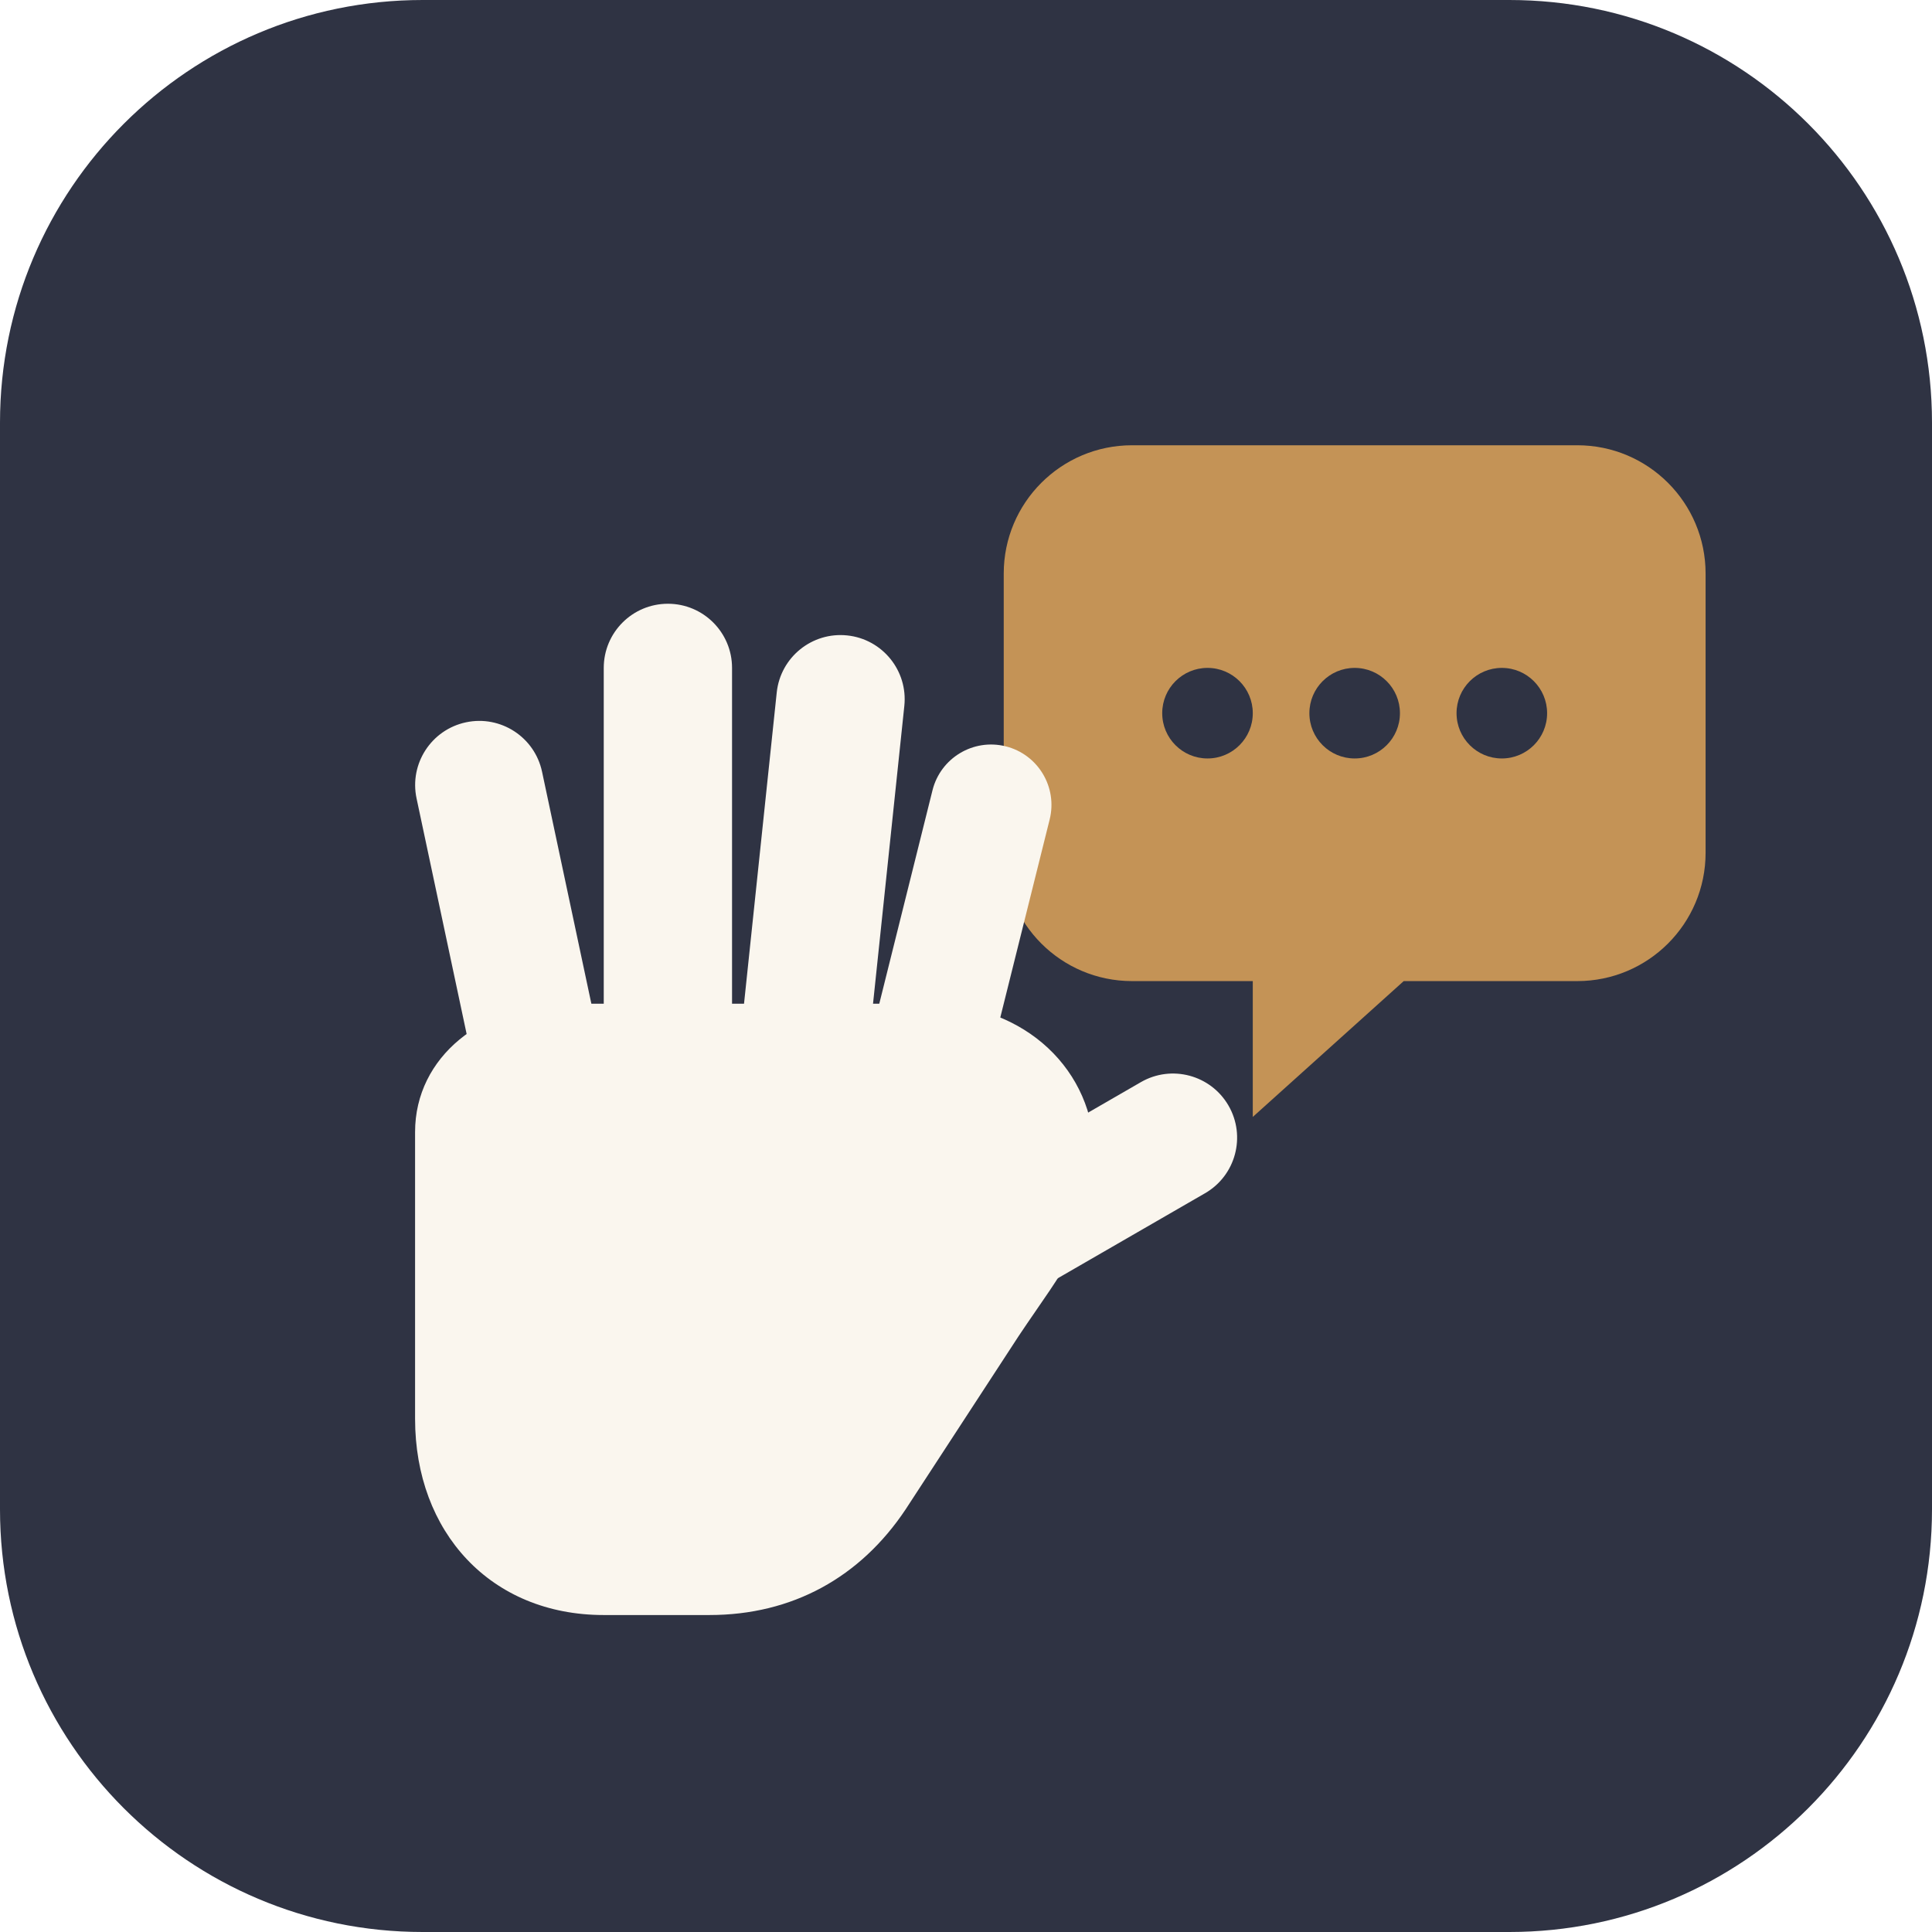
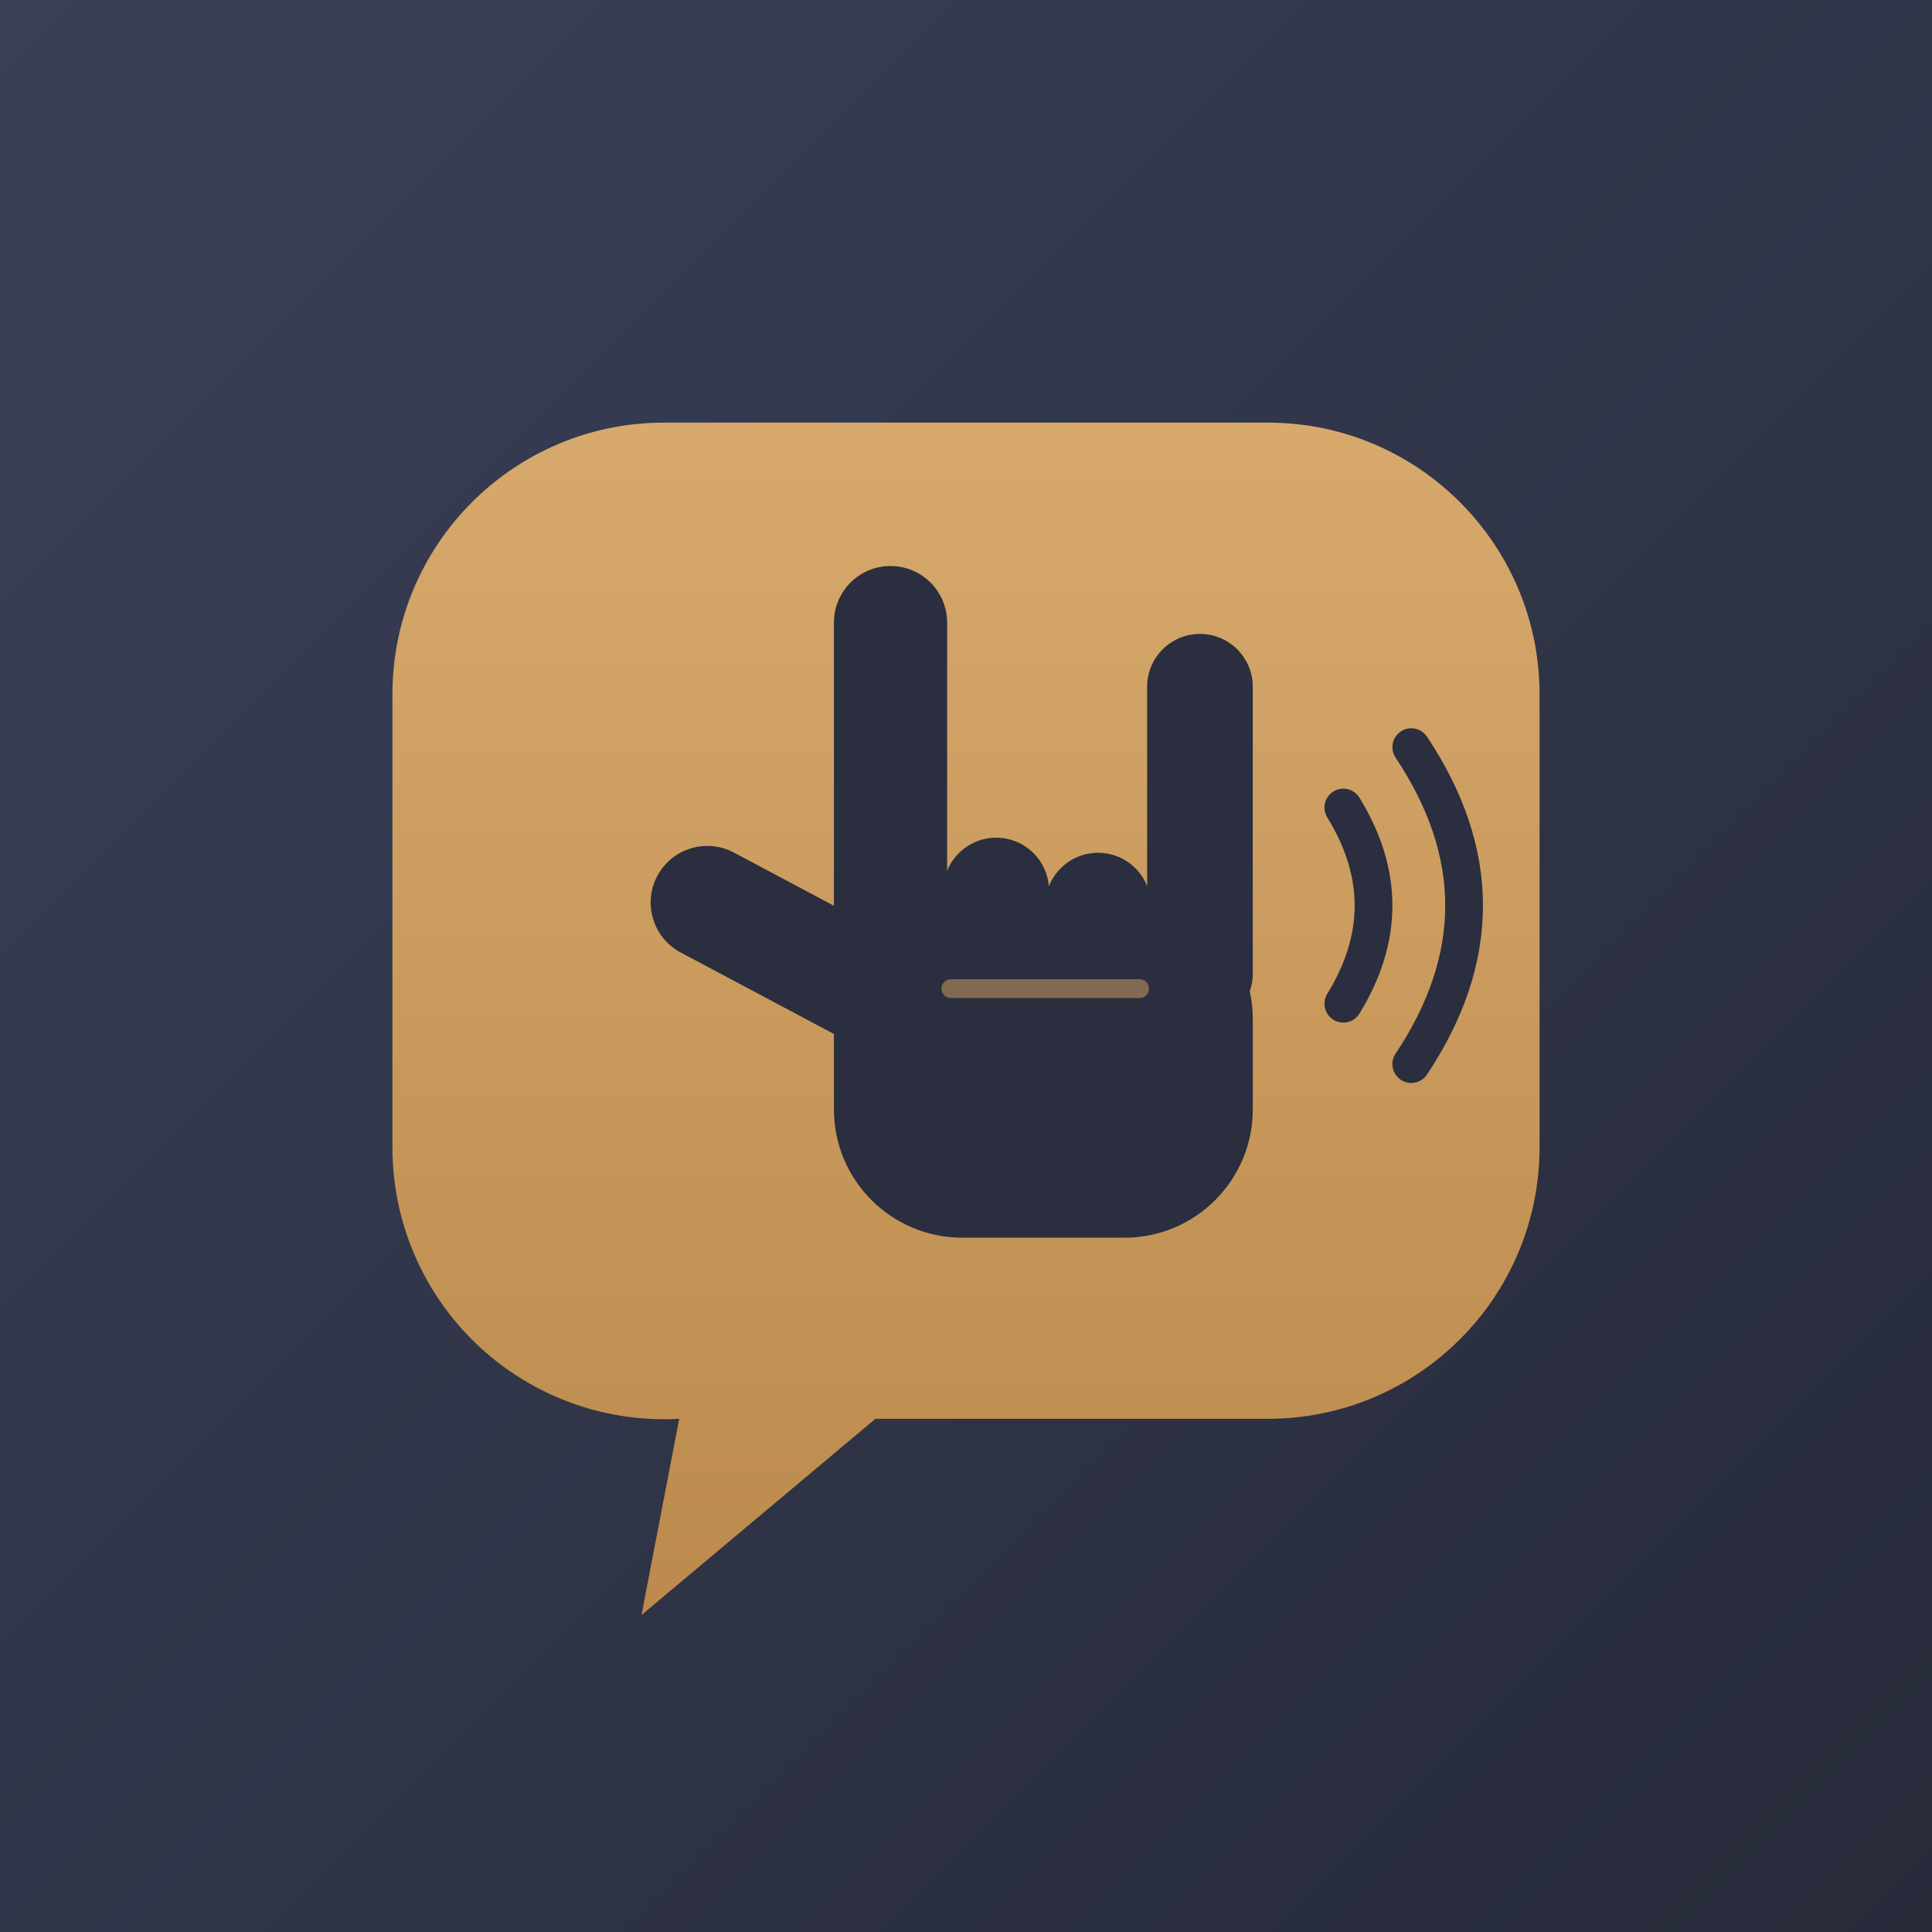
<svg xmlns="http://www.w3.org/2000/svg" viewBox="0 0 512 512">
-   <rect width="512" height="512" rx="112" fill="#2F3343" />
-   <path d="M300 118h118a34 34 0 0 1 34 34v74a34 34 0 0 1-34 34h-46l-40 36v-36h-32a34 34 0 0 1-34-34v-74a34 34 0 0 1 34-34z" fill="#C49356" />
-   <circle cx="320" cy="189" r="12" fill="#2F3343" />
-   <circle cx="359" cy="189" r="12" fill="#2F3343" />
-   <circle cx="398" cy="189" r="12" fill="#2F3343" />
-   <g fill="#FAF6EE">
-     <rect x="120" y="190" width="34" height="130" rx="17" transform="rotate(-12 137 255)" />
-     <rect x="160" y="160" width="34" height="150" rx="17" />
-     <rect x="200" y="168" width="34" height="145" rx="17" transform="rotate(6 217 240)" />
-     <rect x="236" y="196" width="32" height="120" rx="16" transform="rotate(14 252 256)" />
-     <path d="M110 300c0-20 18-34 40-34h96c26 0 44 18 44 40 0 22-8 30-20 48l-30 46c-12 18-30 28-52 28h-28c-30 0-50-22-50-52z" />
-     <rect x="236" y="300" width="96" height="34" rx="17" transform="rotate(-30 284 317)" />
+   <defs>
+     <linearGradient id="bg" x1="0" y1="0" x2="1" y2="1">
+       <stop offset="0" stop-color="#3a4058" />
+       <stop offset="1" stop-color="#262a39" />
+     </linearGradient>
+     <linearGradient id="gd" x1="0" y1="0" x2="0" y2="1">
+       <stop offset="0" stop-color="#d7a96c" />
+       <stop offset="1" stop-color="#bb8a4c" />
+     </linearGradient>
+   </defs>
+   <rect width="512" height="512" fill="url(#bg)" />
+   <path d="M176 112h160a72 72 0 0 1 72 72v120a72 72 0 0 1-72 72H232l-62 52 10-52a72 72 0 0 1-76-72V184a72 72 0 0 1 72-72z" fill="url(#gd)" />
+   <g fill="#2a2e3f">
+     <rect x="221" y="150" width="30" height="120" rx="15" />
+     <rect x="304" y="168" width="28" height="104" rx="14" />
+     <rect x="250" y="222" width="28" height="44" rx="14" />
+     <rect x="277" y="226" width="28" height="42" rx="14" />
+     <rect x="221" y="236" width="111" height="92" rx="34" />
+     <rect x="166" y="250" width="86" height="30" rx="15" transform="rotate(28 236 265)" />
  </g>
+   <path d="M252 262h50" stroke="#c99a5c" stroke-width="5" stroke-linecap="round" opacity=".55" />
+   <path d="M356 214q16 26 0 52M374 198q28 42 0 84" stroke="#2a2e3f" stroke-width="10" fill="none" stroke-linecap="round" />
</svg>
